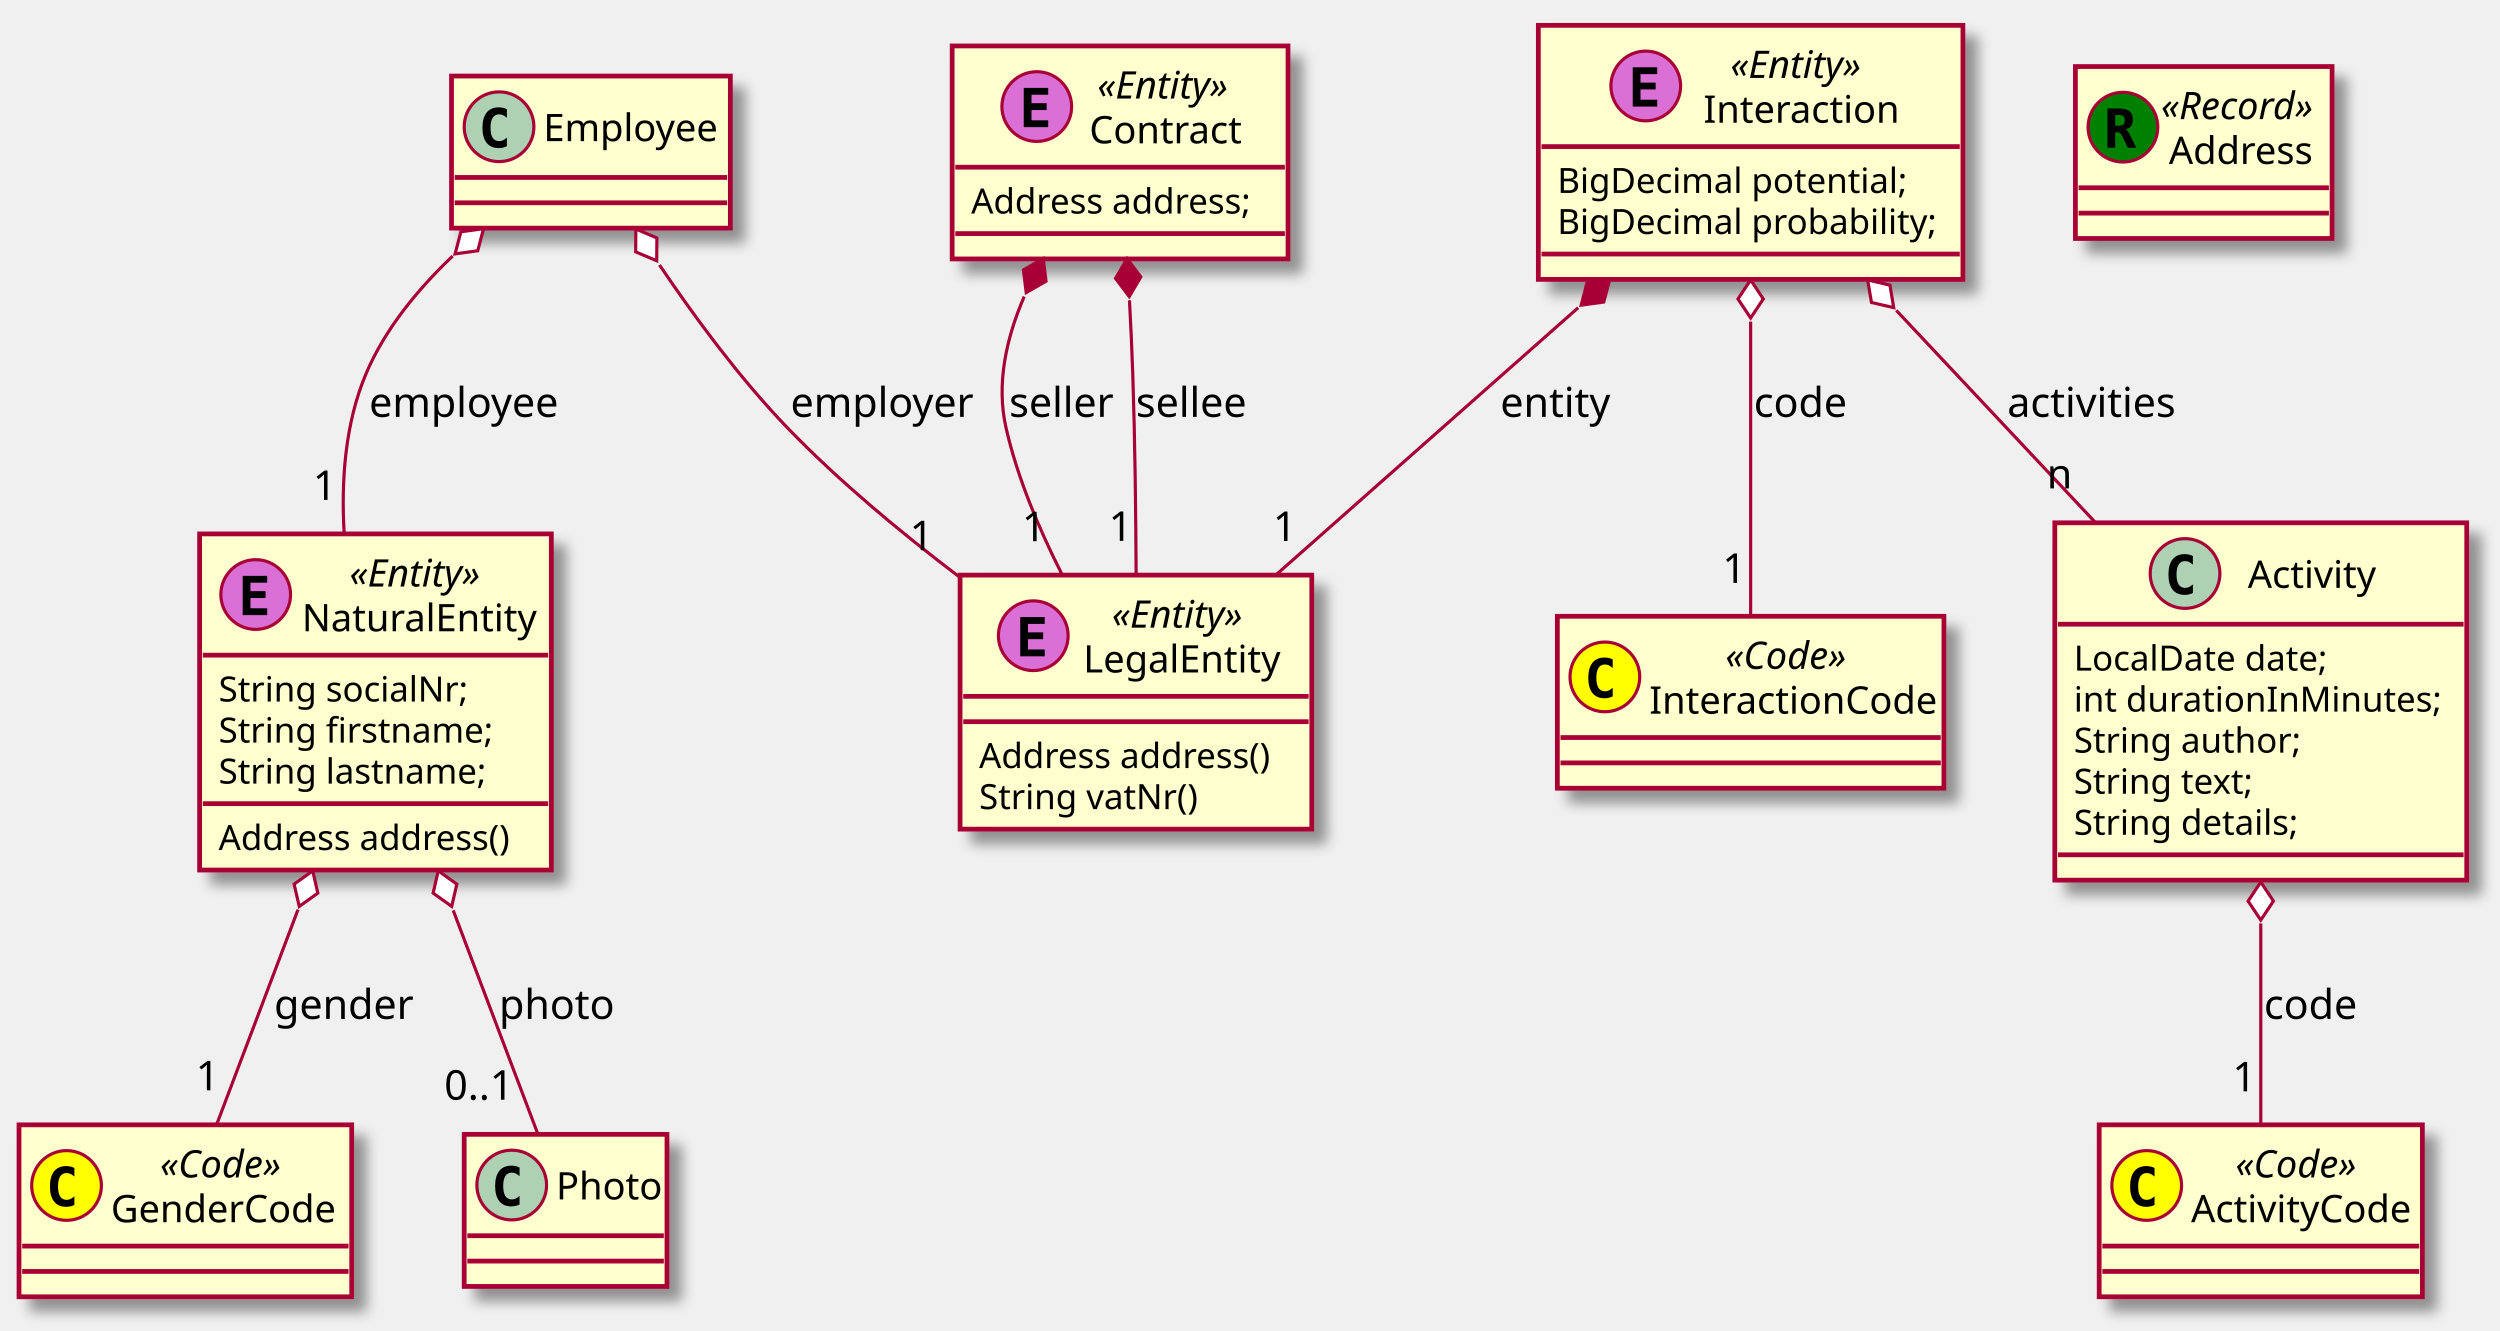
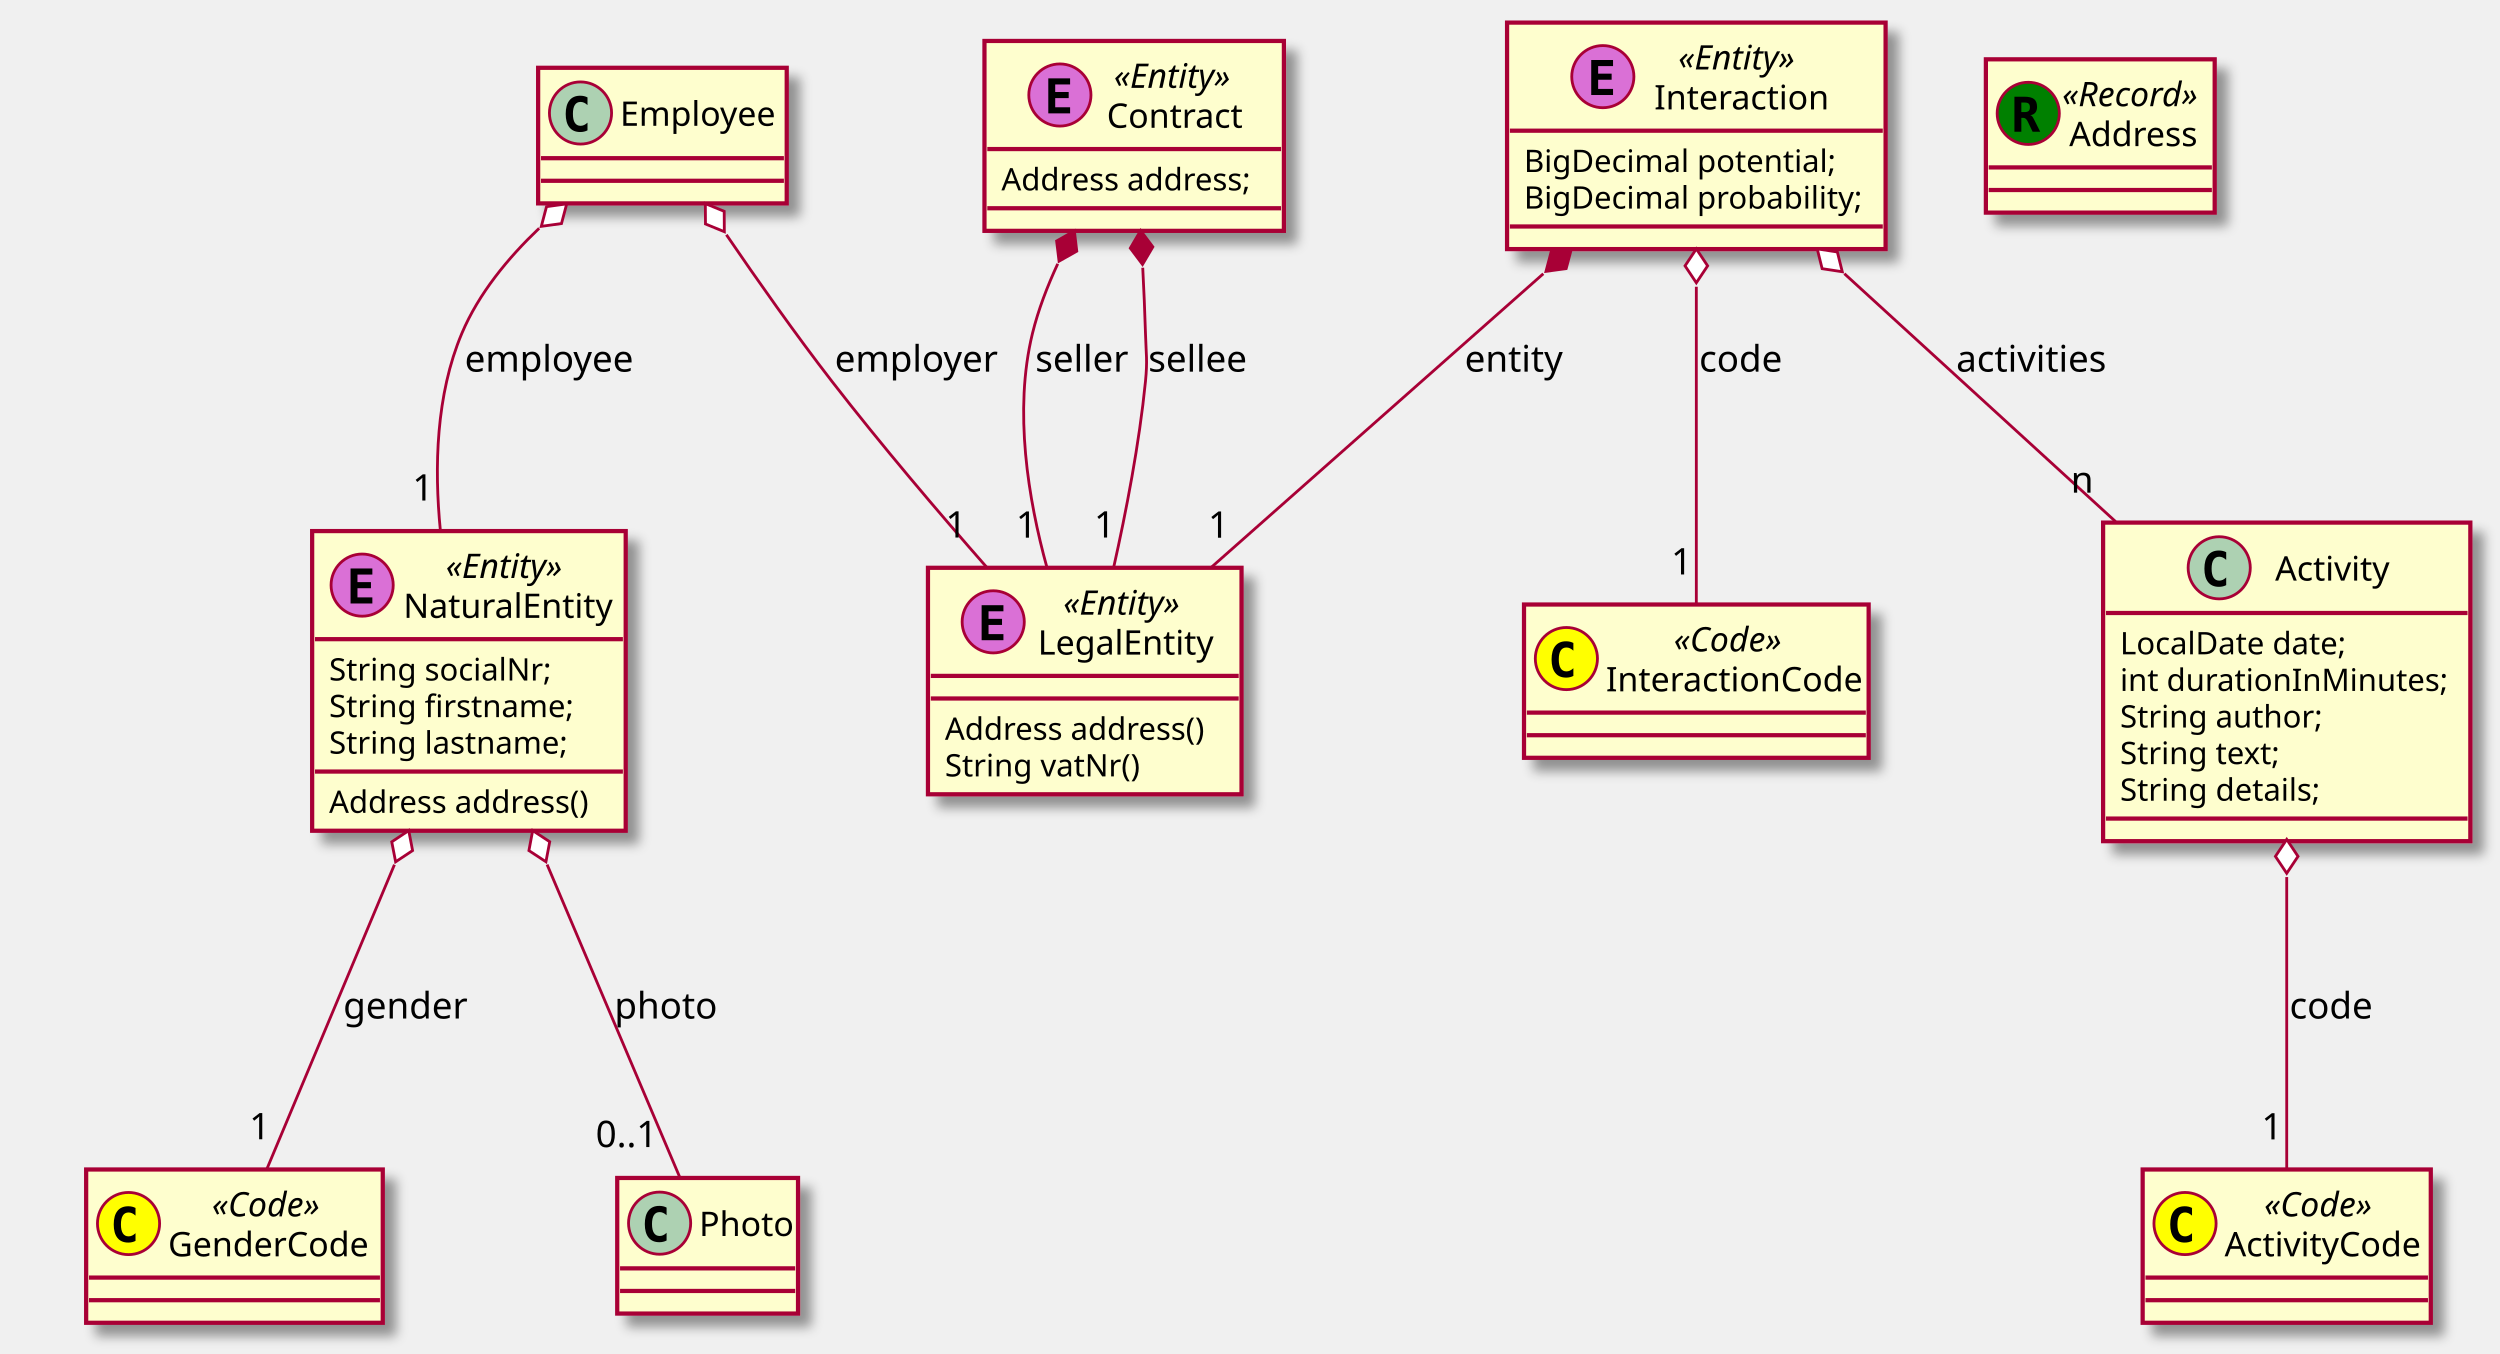
- <svg xmlns="http://www.w3.org/2000/svg" contentScriptType="application/ecmascript" contentStyleType="text/css" height="420px" preserveAspectRatio="none" style="width:789px;height:420px;" version="1.1" viewBox="0 0 789 420" width="789px" zoomAndPan="magnify">
+ <svg xmlns="http://www.w3.org/2000/svg" contentScriptType="application/ecmascript" contentStyleType="text/css" height="479px" preserveAspectRatio="none" style="width:885px;height:479px;" version="1.1" viewBox="0 0 885 479" width="885px" zoomAndPan="magnify">
  <defs>
    <filter height="300%" id="fdpkjuz9oy2vs" width="300%" x="-1" y="-1">
      <feGaussianBlur result="blurOut" stdDeviation="2.0" />
      <feColorMatrix in="blurOut" result="blurOut2" type="matrix" values="0 0 0 0 0 0 0 0 0 0 0 0 0 0 0 0 0 0 .4 0" />
      <feOffset dx="4.0" dy="4.0" in="blurOut2" result="blurOut3" />
      <feBlend in="SourceGraphic" in2="blurOut3" mode="normal" />
    </filter>
  </defs>
  <g>
-     <rect fill="#FEFECE" filter="url(#fdpkjuz9oy2vs)" height="54.266" id="GenderCode" style="stroke: #A80036; stroke-width: 1.5;" width="105" x="6" y="355" />
-     <ellipse cx="21" cy="374.133" fill="#FFFF00" rx="11" ry="11" style="stroke: #A80036; stroke-width: 1.0;" />
-     <path d="M23.473,380.276 Q22.892,380.575 22.253,380.724 Q21.614,380.873 20.908,380.873 Q18.401,380.873 17.081,379.222 Q15.762,377.57 15.762,374.449 Q15.762,371.319 17.081,369.668 Q18.401,368.016 20.908,368.016 Q21.614,368.016 22.261,368.165 Q22.909,368.315 23.473,368.613 L23.473,371.336 Q22.842,370.755 22.249,370.485 Q21.655,370.215 21.024,370.215 Q19.68,370.215 18.995,371.282 Q18.31,372.349 18.31,374.449 Q18.31,376.541 18.995,377.607 Q19.68,378.674 21.024,378.674 Q21.655,378.674 22.249,378.404 Q22.842,378.134 23.473,377.553 Z " />
-     <text fill="#000000" font-family="sans-serif" font-size="12" font-style="italic" lengthAdjust="spacingAndGlyphs" textLength="42" x="50.5" y="371.602">«Code»</text>
-     <text fill="#000000" font-family="sans-serif" font-size="12" lengthAdjust="spacingAndGlyphs" textLength="73" x="35" y="385.734">GenderCode</text>
-     <line style="stroke: #A80036; stroke-width: 1.5;" x1="7" x2="110" y1="393.266" y2="393.266" />
-     <line style="stroke: #A80036; stroke-width: 1.5;" x1="7" x2="110" y1="401.266" y2="401.266" />
-     <rect fill="#FEFECE" filter="url(#fdpkjuz9oy2vs)" height="54.266" id="ActivityCode" style="stroke: #A80036; stroke-width: 1.5;" width="102" x="662.5" y="355" />
-     <ellipse cx="677.5" cy="374.133" fill="#FFFF00" rx="11" ry="11" style="stroke: #A80036; stroke-width: 1.0;" />
-     <path d="M679.973,380.276 Q679.392,380.575 678.753,380.724 Q678.114,380.873 677.408,380.873 Q674.901,380.873 673.582,379.222 Q672.262,377.57 672.262,374.449 Q672.262,371.319 673.582,369.668 Q674.901,368.016 677.408,368.016 Q678.114,368.016 678.761,368.165 Q679.409,368.315 679.973,368.613 L679.973,371.336 Q679.342,370.755 678.749,370.485 Q678.155,370.215 677.524,370.215 Q676.18,370.215 675.495,371.282 Q674.81,372.349 674.81,374.449 Q674.81,376.541 675.495,377.607 Q676.18,378.674 677.524,378.674 Q678.155,378.674 678.749,378.404 Q679.342,378.134 679.973,377.553 Z " />
-     <text fill="#000000" font-family="sans-serif" font-size="12" font-style="italic" lengthAdjust="spacingAndGlyphs" textLength="42" x="705.5" y="371.602">«Code»</text>
-     <text fill="#000000" font-family="sans-serif" font-size="12" lengthAdjust="spacingAndGlyphs" textLength="70" x="691.5" y="385.734">ActivityCode</text>
-     <line style="stroke: #A80036; stroke-width: 1.5;" x1="663.5" x2="763.5" y1="393.266" y2="393.266" />
-     <line style="stroke: #A80036; stroke-width: 1.5;" x1="663.5" x2="763.5" y1="401.266" y2="401.266" />
-     <rect fill="#FEFECE" filter="url(#fdpkjuz9oy2vs)" height="54.266" id="InteractionCode" style="stroke: #A80036; stroke-width: 1.5;" width="122" x="491.5" y="194.5" />
-     <ellipse cx="506.5" cy="213.633" fill="#FFFF00" rx="11" ry="11" style="stroke: #A80036; stroke-width: 1.0;" />
-     <path d="M508.973,219.776 Q508.392,220.075 507.753,220.224 Q507.114,220.374 506.408,220.374 Q503.901,220.374 502.582,218.722 Q501.262,217.07 501.262,213.949 Q501.262,210.819 502.582,209.167 Q503.901,207.516 506.408,207.516 Q507.114,207.516 507.761,207.665 Q508.409,207.815 508.973,208.113 L508.973,210.836 Q508.342,210.255 507.749,209.985 Q507.155,209.715 506.524,209.715 Q505.18,209.715 504.495,210.782 Q503.81,211.849 503.81,213.949 Q503.81,216.041 504.495,217.107 Q505.18,218.174 506.524,218.174 Q507.155,218.174 507.749,217.904 Q508.342,217.634 508.973,217.053 Z " />
-     <text fill="#000000" font-family="sans-serif" font-size="12" font-style="italic" lengthAdjust="spacingAndGlyphs" textLength="42" x="544.5" y="211.102">«Code»</text>
-     <text fill="#000000" font-family="sans-serif" font-size="12" lengthAdjust="spacingAndGlyphs" textLength="90" x="520.5" y="225.234">InteractionCode</text>
-     <line style="stroke: #A80036; stroke-width: 1.5;" x1="492.5" x2="612.5" y1="232.766" y2="232.766" />
-     <line style="stroke: #A80036; stroke-width: 1.5;" x1="492.5" x2="612.5" y1="240.766" y2="240.766" />
-     <rect fill="#FEFECE" filter="url(#fdpkjuz9oy2vs)" height="54.266" id="Address" style="stroke: #A80036; stroke-width: 1.5;" width="81" x="655" y="21" />
-     <ellipse cx="670" cy="40.133" fill="#008000" rx="11" ry="11" style="stroke: #A80036; stroke-width: 1.0;" />
-     <path d="M670.699,40.781 Q671.064,40.855 671.334,41.125 Q671.604,41.395 671.994,42.175 L674.235,46.633 L671.545,46.633 L670.051,43.503 Q669.985,43.371 669.877,43.138 Q669.221,41.735 668.333,41.735 L667.553,41.735 L667.553,46.633 L665.104,46.633 L665.104,34.24 L668.64,34.24 Q671.031,34.24 672.072,35.086 Q673.114,35.933 673.114,37.842 Q673.114,39.121 672.492,39.876 Q671.869,40.631 670.699,40.781 Z M667.553,36.298 L667.553,39.677 L668.707,39.677 Q669.711,39.677 670.147,39.282 Q670.582,38.888 670.582,37.983 Q670.582,37.079 670.151,36.688 Q669.719,36.298 668.707,36.298 Z " />
-     <text fill="#000000" font-family="sans-serif" font-size="12" font-style="italic" lengthAdjust="spacingAndGlyphs" textLength="53" x="682" y="37.602">«Record»</text>
-     <text fill="#000000" font-family="sans-serif" font-size="12" lengthAdjust="spacingAndGlyphs" textLength="48" x="684.5" y="51.734">Address</text>
-     <line style="stroke: #A80036; stroke-width: 1.5;" x1="656" x2="735" y1="59.266" y2="59.266" />
-     <line style="stroke: #A80036; stroke-width: 1.5;" x1="656" x2="735" y1="67.266" y2="67.266" />
-     <rect fill="#FEFECE" filter="url(#fdpkjuz9oy2vs)" height="80.176" id="LegalEntity" style="stroke: #A80036; stroke-width: 1.5;" width="111" x="303" y="181.5" />
-     <ellipse cx="326.1" cy="200.633" fill="#DA70D6" rx="11" ry="11" style="stroke: #A80036; stroke-width: 1.0;" />
-     <path d="M329.714,207.133 L321.995,207.133 L321.995,194.74 L329.714,194.74 L329.714,196.898 L324.443,196.898 L324.443,199.571 L329.216,199.571 L329.216,201.729 L324.443,201.729 L324.443,204.975 L329.714,204.975 Z " />
-     <text fill="#000000" font-family="sans-serif" font-size="12" font-style="italic" lengthAdjust="spacingAndGlyphs" textLength="43" x="350.9" y="198.102">«Entity»</text>
-     <text fill="#000000" font-family="sans-serif" font-size="12" lengthAdjust="spacingAndGlyphs" textLength="61" x="341.9" y="212.234">LegalEntity</text>
-     <line style="stroke: #A80036; stroke-width: 1.5;" x1="304" x2="413" y1="219.766" y2="219.766" />
-     <line style="stroke: #A80036; stroke-width: 1.5;" x1="304" x2="413" y1="227.766" y2="227.766" />
-     <text fill="#000000" font-family="sans-serif" font-size="11" lengthAdjust="spacingAndGlyphs" textLength="99" x="309" y="242.4">Address address()</text>
-     <text fill="#000000" font-family="sans-serif" font-size="11" lengthAdjust="spacingAndGlyphs" textLength="72" x="309" y="255.356">String vatNr()</text>
-     <rect fill="#FEFECE" filter="url(#fdpkjuz9oy2vs)" height="106.086" id="NaturalEntity" style="stroke: #A80036; stroke-width: 1.5;" width="111" x="63" y="168.5" />
-     <ellipse cx="80.7" cy="187.633" fill="#DA70D6" rx="11" ry="11" style="stroke: #A80036; stroke-width: 1.0;" />
-     <path d="M84.314,194.133 L76.594,194.133 L76.594,181.74 L84.314,181.74 L84.314,183.898 L79.043,183.898 L79.043,186.571 L83.816,186.571 L83.816,188.729 L79.043,188.729 L79.043,191.975 L84.314,191.975 Z " />
-     <text fill="#000000" font-family="sans-serif" font-size="12" font-style="italic" lengthAdjust="spacingAndGlyphs" textLength="43" x="110.3" y="185.102">«Entity»</text>
-     <text fill="#000000" font-family="sans-serif" font-size="12" lengthAdjust="spacingAndGlyphs" textLength="73" x="95.3" y="199.234">NaturalEntity</text>
-     <line style="stroke: #A80036; stroke-width: 1.5;" x1="64" x2="173" y1="206.766" y2="206.766" />
-     <text fill="#000000" font-family="sans-serif" font-size="11" lengthAdjust="spacingAndGlyphs" textLength="82" x="69" y="221.4">String socialNr;</text>
-     <text fill="#000000" font-family="sans-serif" font-size="11" lengthAdjust="spacingAndGlyphs" textLength="89" x="69" y="234.356">String firstname;</text>
-     <text fill="#000000" font-family="sans-serif" font-size="11" lengthAdjust="spacingAndGlyphs" textLength="86" x="69" y="247.31">String lastname;</text>
-     <line style="stroke: #A80036; stroke-width: 1.5;" x1="64" x2="173" y1="253.631" y2="253.631" />
-     <text fill="#000000" font-family="sans-serif" font-size="11" lengthAdjust="spacingAndGlyphs" textLength="99" x="69" y="268.266">Address address()</text>
-     <rect fill="#FEFECE" filter="url(#fdpkjuz9oy2vs)" height="48" id="Photo" style="stroke: #A80036; stroke-width: 1.5;" width="64" x="146.5" y="358" />
-     <ellipse cx="161.5" cy="374" fill="#ADD1B2" rx="11" ry="11" style="stroke: #A80036; stroke-width: 1.0;" />
-     <path d="M163.973,380.143 Q163.392,380.442 162.753,380.591 Q162.114,380.741 161.408,380.741 Q158.901,380.741 157.582,379.089 Q156.262,377.437 156.262,374.316 Q156.262,371.187 157.582,369.535 Q158.901,367.883 161.408,367.883 Q162.114,367.883 162.761,368.032 Q163.409,368.182 163.973,368.481 L163.973,371.203 Q163.342,370.622 162.749,370.352 Q162.155,370.082 161.524,370.082 Q160.18,370.082 159.495,371.149 Q158.81,372.216 158.81,374.316 Q158.81,376.408 159.495,377.474 Q160.18,378.541 161.524,378.541 Q162.155,378.541 162.749,378.271 Q163.342,378.002 163.973,377.42 Z " />
-     <text fill="#000000" font-family="sans-serif" font-size="12" lengthAdjust="spacingAndGlyphs" textLength="32" x="175.5" y="378.535">Photo</text>
-     <line style="stroke: #A80036; stroke-width: 1.5;" x1="147.5" x2="209.5" y1="390" y2="390" />
-     <line style="stroke: #A80036; stroke-width: 1.5;" x1="147.5" x2="209.5" y1="398" y2="398" />
-     <rect fill="#FEFECE" filter="url(#fdpkjuz9oy2vs)" height="48" id="Employee" style="stroke: #A80036; stroke-width: 1.5;" width="88" x="142.5" y="24" />
-     <ellipse cx="157.5" cy="40" fill="#ADD1B2" rx="11" ry="11" style="stroke: #A80036; stroke-width: 1.0;" />
-     <path d="M159.973,46.143 Q159.392,46.442 158.753,46.591 Q158.114,46.741 157.408,46.741 Q154.901,46.741 153.582,45.089 Q152.262,43.437 152.262,40.316 Q152.262,37.187 153.582,35.535 Q154.901,33.883 157.408,33.883 Q158.114,33.883 158.761,34.032 Q159.409,34.182 159.973,34.48 L159.973,37.203 Q159.342,36.622 158.749,36.352 Q158.155,36.083 157.524,36.083 Q156.18,36.083 155.495,37.149 Q154.81,38.216 154.81,40.316 Q154.81,42.408 155.495,43.474 Q156.18,44.541 157.524,44.541 Q158.155,44.541 158.749,44.271 Q159.342,44.002 159.973,43.42 Z " />
-     <text fill="#000000" font-family="sans-serif" font-size="12" lengthAdjust="spacingAndGlyphs" textLength="56" x="171.5" y="44.535">Employee</text>
-     <line style="stroke: #A80036; stroke-width: 1.5;" x1="143.5" x2="229.5" y1="56" y2="56" />
-     <line style="stroke: #A80036; stroke-width: 1.5;" x1="143.5" x2="229.5" y1="64" y2="64" />
-     <rect fill="#FEFECE" filter="url(#fdpkjuz9oy2vs)" height="112.775" id="Activity" style="stroke: #A80036; stroke-width: 1.5;" width="130" x="648.5" y="165" />
-     <ellipse cx="689.6" cy="181" fill="#ADD1B2" rx="11" ry="11" style="stroke: #A80036; stroke-width: 1.0;" />
-     <path d="M692.073,187.143 Q691.492,187.442 690.853,187.591 Q690.214,187.741 689.508,187.741 Q687.001,187.741 685.682,186.089 Q684.362,184.437 684.362,181.316 Q684.362,178.186 685.682,176.535 Q687.001,174.883 689.508,174.883 Q690.214,174.883 690.861,175.032 Q691.509,175.182 692.073,175.481 L692.073,178.203 Q691.442,177.622 690.849,177.352 Q690.255,177.083 689.624,177.083 Q688.28,177.083 687.595,178.149 Q686.91,179.216 686.91,181.316 Q686.91,183.408 687.595,184.474 Q688.28,185.541 689.624,185.541 Q690.255,185.541 690.849,185.271 Q691.442,185.001 692.073,184.42 Z " />
-     <text fill="#000000" font-family="sans-serif" font-size="12" lengthAdjust="spacingAndGlyphs" textLength="40" x="709.4" y="185.535">Activity</text>
-     <line style="stroke: #A80036; stroke-width: 1.5;" x1="649.5" x2="777.5" y1="197" y2="197" />
-     <text fill="#000000" font-family="sans-serif" font-size="11" lengthAdjust="spacingAndGlyphs" textLength="81" x="654.5" y="211.635">LocalDate date;</text>
-     <text fill="#000000" font-family="sans-serif" font-size="11" lengthAdjust="spacingAndGlyphs" textLength="118" x="654.5" y="224.59">int durationInMinutes;</text>
-     <text fill="#000000" font-family="sans-serif" font-size="11" lengthAdjust="spacingAndGlyphs" textLength="74" x="654.5" y="237.545">String author;</text>
-     <text fill="#000000" font-family="sans-serif" font-size="11" lengthAdjust="spacingAndGlyphs" textLength="59" x="654.5" y="250.5">String text;</text>
-     <text fill="#000000" font-family="sans-serif" font-size="11" lengthAdjust="spacingAndGlyphs" textLength="73" x="654.5" y="263.455">String details;</text>
-     <line style="stroke: #A80036; stroke-width: 1.5;" x1="649.5" x2="777.5" y1="269.775" y2="269.775" />
-     <rect fill="#FEFECE" filter="url(#fdpkjuz9oy2vs)" height="80.176" id="Interaction" style="stroke: #A80036; stroke-width: 1.5;" width="134" x="485.5" y="8" />
-     <ellipse cx="519.4" cy="27.133" fill="#DA70D6" rx="11" ry="11" style="stroke: #A80036; stroke-width: 1.0;" />
-     <path d="M523.014,33.633 L515.294,33.633 L515.294,21.24 L523.014,21.24 L523.014,23.398 L517.743,23.398 L517.743,26.071 L522.516,26.071 L522.516,28.229 L517.743,28.229 L517.743,31.475 L523.014,31.475 Z " />
-     <text fill="#000000" font-family="sans-serif" font-size="12" font-style="italic" lengthAdjust="spacingAndGlyphs" textLength="43" x="546.1" y="24.602">«Entity»</text>
-     <text fill="#000000" font-family="sans-serif" font-size="12" lengthAdjust="spacingAndGlyphs" textLength="60" x="537.6" y="38.734">Interaction</text>
-     <line style="stroke: #A80036; stroke-width: 1.5;" x1="486.5" x2="618.5" y1="46.266" y2="46.266" />
-     <text fill="#000000" font-family="sans-serif" font-size="11" lengthAdjust="spacingAndGlyphs" textLength="111" x="491.5" y="60.9">BigDecimal potential;</text>
-     <text fill="#000000" font-family="sans-serif" font-size="11" lengthAdjust="spacingAndGlyphs" textLength="122" x="491.5" y="73.856">BigDecimal probability;</text>
-     <line style="stroke: #A80036; stroke-width: 1.5;" x1="486.5" x2="618.5" y1="80.176" y2="80.176" />
-     <rect fill="#FEFECE" filter="url(#fdpkjuz9oy2vs)" height="67.221" id="Contract" style="stroke: #A80036; stroke-width: 1.5;" width="106" x="300.5" y="14.5" />
-     <ellipse cx="327.2" cy="33.633" fill="#DA70D6" rx="11" ry="11" style="stroke: #A80036; stroke-width: 1.0;" />
-     <path d="M330.814,40.133 L323.094,40.133 L323.094,27.74 L330.814,27.74 L330.814,29.898 L325.543,29.898 L325.543,32.571 L330.316,32.571 L330.316,34.729 L325.543,34.729 L325.543,37.975 L330.814,37.975 Z " />
-     <text fill="#000000" font-family="sans-serif" font-size="12" font-style="italic" lengthAdjust="spacingAndGlyphs" textLength="43" x="346.3" y="31.102">«Entity»</text>
-     <text fill="#000000" font-family="sans-serif" font-size="12" lengthAdjust="spacingAndGlyphs" textLength="48" x="343.8" y="45.234">Contract</text>
-     <line style="stroke: #A80036; stroke-width: 1.5;" x1="301.5" x2="405.5" y1="52.766" y2="52.766" />
-     <text fill="#000000" font-family="sans-serif" font-size="11" lengthAdjust="spacingAndGlyphs" textLength="94" x="306.5" y="67.4">Address address;</text>
-     <line style="stroke: #A80036; stroke-width: 1.5;" x1="301.5" x2="405.5" y1="73.721" y2="73.721" />
-     <path d="M143.03,287.31 C152.51,312.35 162.74,339.38 169.77,357.94 " fill="none" id="NaturalEntity&lt;-Photo" style="stroke: #A80036; stroke-width: 1.0;" />
-     <polygon fill="#FFFFFF" points="138.31,274.84,136.692,281.867,142.557,286.063,144.174,279.036,138.31,274.84" style="stroke: #A80036; stroke-width: 1.0;" />
-     <text fill="#000000" font-family="sans-serif" font-size="13" lengthAdjust="spacingAndGlyphs" textLength="37" x="157.5" y="321.568">photo</text>
-     <text fill="#000000" font-family="sans-serif" font-size="13" lengthAdjust="spacingAndGlyphs" textLength="24" x="140.199" y="347.068">0..1</text>
-     <path d="M94.06,287.07 C85.05,310.86 75.35,336.48 68.36,354.95 " fill="none" id="NaturalEntity&lt;-GenderCode" style="stroke: #A80036; stroke-width: 1.0;" />
-     <polygon fill="#FFFFFF" points="98.69,274.84,92.826,279.036,94.443,286.063,100.308,281.867,98.69,274.84" style="stroke: #A80036; stroke-width: 1.0;" />
-     <text fill="#000000" font-family="sans-serif" font-size="13" lengthAdjust="spacingAndGlyphs" textLength="43" x="86.5" y="321.568">gender</text>
-     <text fill="#000000" font-family="sans-serif" font-size="13" lengthAdjust="spacingAndGlyphs" textLength="8" x="61.788" y="344.102">1</text>
-     <path d="M142.86,80.81 C131.84,91.29 121.45,103.92 115.5,118 C108.92,133.58 107.63,151.71 108.62,168.35 " fill="none" id="Employee&lt;-NaturalEntity" style="stroke: #A80036; stroke-width: 1.0;" />
-     <polygon fill="#FFFFFF" points="152.61,72.17,145.466,73.153,143.626,80.125,150.77,79.142,152.61,72.17" style="stroke: #A80036; stroke-width: 1.0;" />
-     <text fill="#000000" font-family="sans-serif" font-size="13" lengthAdjust="spacingAndGlyphs" textLength="60" x="116.5" y="131.568">employee</text>
-     <text fill="#000000" font-family="sans-serif" font-size="13" lengthAdjust="spacingAndGlyphs" textLength="8" x="98.755" y="157.784">1</text>
-     <path d="M208.13,83.62 C219.2,100.04 233.49,119.44 248.5,135 C264.79,151.89 284.53,168.25 302.76,182.07 " fill="none" id="Employee&lt;-LegalEntity" style="stroke: #A80036; stroke-width: 1.0;" />
-     <polygon fill="#FFFFFF" points="200.67,72.28,200.626,79.491,207.265,82.305,207.309,75.094,200.67,72.28" style="stroke: #A80036; stroke-width: 1.0;" />
-     <text fill="#000000" font-family="sans-serif" font-size="13" lengthAdjust="spacingAndGlyphs" textLength="58" x="249.5" y="131.568">employer</text>
-     <text fill="#000000" font-family="sans-serif" font-size="13" lengthAdjust="spacingAndGlyphs" textLength="8" x="287.106" y="173.634">1</text>
-     <path d="M713.5,291.43 C713.5,313.92 713.5,337.53 713.5,354.86 " fill="none" id="Activity&lt;-ActivityCode" style="stroke: #A80036; stroke-width: 1.0;" />
-     <polygon fill="#FFFFFF" points="713.5,278.38,709.5,284.38,713.5,290.38,717.5,284.38,713.5,278.38" style="stroke: #A80036; stroke-width: 1.0;" />
-     <text fill="#000000" font-family="sans-serif" font-size="13" lengthAdjust="spacingAndGlyphs" textLength="30" x="714.5" y="321.568">code</text>
-     <text fill="#000000" font-family="sans-serif" font-size="13" lengthAdjust="spacingAndGlyphs" textLength="8" x="704.575" y="344.423">1</text>
-     <path d="M498.07,97.11 C468,123.7 431.1,156.32 402.8,181.34 " fill="none" id="Interaction&lt;-LegalEntity" style="stroke: #A80036; stroke-width: 1.0;" />
-     <polygon fill="#A80036" points="507.99,88.35,500.846,89.333,499.006,96.305,506.15,95.322,507.99,88.35" style="stroke: #A80036; stroke-width: 1.0;" />
-     <text fill="#000000" font-family="sans-serif" font-size="13" lengthAdjust="spacingAndGlyphs" textLength="36" x="473.5" y="131.568">entity</text>
-     <text fill="#000000" font-family="sans-serif" font-size="13" lengthAdjust="spacingAndGlyphs" textLength="8" x="401.727" y="170.728">1</text>
-     <path d="M598.46,97.95 C618.03,118.8 640.96,143.23 661.18,164.76 " fill="none" id="Interaction&lt;-Activity" style="stroke: #A80036; stroke-width: 1.0;" />
-     <polygon fill="#FFFFFF" points="589.44,88.35,590.634,95.462,597.657,97.095,596.464,89.983,589.44,88.35" style="stroke: #A80036; stroke-width: 1.0;" />
-     <text fill="#000000" font-family="sans-serif" font-size="13" lengthAdjust="spacingAndGlyphs" textLength="57" x="633.5" y="131.568">activities</text>
-     <text fill="#000000" font-family="sans-serif" font-size="13" lengthAdjust="spacingAndGlyphs" textLength="8" x="645.964" y="154.132">n</text>
-     <path d="M552.5,101.5 C552.5,132.27 552.5,169.81 552.5,194.39 " fill="none" id="Interaction&lt;-InteractionCode" style="stroke: #A80036; stroke-width: 1.0;" />
-     <polygon fill="#FFFFFF" points="552.5,88.35,548.5,94.35,552.5,100.35,556.5,94.35,552.5,88.35" style="stroke: #A80036; stroke-width: 1.0;" />
-     <text fill="#000000" font-family="sans-serif" font-size="13" lengthAdjust="spacingAndGlyphs" textLength="30" x="553.5" y="131.568">code</text>
-     <text fill="#000000" font-family="sans-serif" font-size="13" lengthAdjust="spacingAndGlyphs" textLength="8" x="543.575" y="183.96">1</text>
-     <path d="M323.24,93.6 C317.6,106.64 314.35,121.13 317.5,135 C321.11,150.89 328.06,167.28 335.23,181.4 " fill="none" id="Contract&lt;-LegalEntity" style="stroke: #A80036; stroke-width: 1.0;" />
-     <polygon fill="#A80036" points="329.24,81.6,322.979,85.178,323.873,92.333,330.134,88.755,329.24,81.6" style="stroke: #A80036; stroke-width: 1.0;" />
-     <text fill="#000000" font-family="sans-serif" font-size="13" lengthAdjust="spacingAndGlyphs" textLength="34" x="318.5" y="131.568">seller</text>
-     <text fill="#000000" font-family="sans-serif" font-size="13" lengthAdjust="spacingAndGlyphs" textLength="8" x="322.543" y="170.799">1</text>
-     <path d="M356.46,94.77 C356.88,102.52 357.25,110.49 357.5,118 C358.2,138.81 358.47,162.01 358.56,181.06 " fill="none" id="Contract&lt;-LegalEntity-1" style="stroke: #A80036; stroke-width: 1.0;" />
-     <polygon fill="#A80036" points="355.71,81.63,352.059,87.849,356.395,93.61,360.046,87.392,355.71,81.63" style="stroke: #A80036; stroke-width: 1.0;" />
-     <text fill="#000000" font-family="sans-serif" font-size="13" lengthAdjust="spacingAndGlyphs" textLength="36" x="358.5" y="131.568">sellee</text>
-     <text fill="#000000" font-family="sans-serif" font-size="13" lengthAdjust="spacingAndGlyphs" textLength="8" x="349.907" y="170.7">1</text>
+     <rect fill="#FEFECE" filter="url(#fdpkjuz9oy2vs)" height="54.266" id="GenderCode" style="stroke: #A80036; stroke-width: 1.5;" width="105" x="30.5" y="414" />
+     <ellipse cx="45.5" cy="433.133" fill="#FFFF00" rx="11" ry="11" style="stroke: #A80036; stroke-width: 1.0;" />
+     <path d="M47.973,439.276 Q47.392,439.575 46.753,439.724 Q46.114,439.873 45.408,439.873 Q42.901,439.873 41.581,438.222 Q40.262,436.57 40.262,433.449 Q40.262,430.319 41.581,428.668 Q42.901,427.016 45.408,427.016 Q46.114,427.016 46.761,427.165 Q47.409,427.315 47.973,427.613 L47.973,430.336 Q47.342,429.755 46.749,429.485 Q46.155,429.215 45.524,429.215 Q44.18,429.215 43.495,430.282 Q42.81,431.349 42.81,433.449 Q42.81,435.541 43.495,436.607 Q44.18,437.674 45.524,437.674 Q46.155,437.674 46.749,437.404 Q47.342,437.134 47.973,436.553 Z " />
+     <text fill="#000000" font-family="sans-serif" font-size="12" font-style="italic" lengthAdjust="spacingAndGlyphs" textLength="42" x="75" y="430.602">«Code»</text>
+     <text fill="#000000" font-family="sans-serif" font-size="12" lengthAdjust="spacingAndGlyphs" textLength="73" x="59.5" y="444.734">GenderCode</text>
+     <line style="stroke: #A80036; stroke-width: 1.5;" x1="31.5" x2="134.5" y1="452.266" y2="452.266" />
+     <line style="stroke: #A80036; stroke-width: 1.5;" x1="31.5" x2="134.5" y1="460.266" y2="460.266" />
+     <rect fill="#FEFECE" filter="url(#fdpkjuz9oy2vs)" height="54.266" id="ActivityCode" style="stroke: #A80036; stroke-width: 1.5;" width="102" x="758.5" y="414" />
+     <ellipse cx="773.5" cy="433.133" fill="#FFFF00" rx="11" ry="11" style="stroke: #A80036; stroke-width: 1.0;" />
+     <path d="M775.973,439.276 Q775.392,439.575 774.753,439.724 Q774.114,439.873 773.408,439.873 Q770.901,439.873 769.582,438.222 Q768.262,436.57 768.262,433.449 Q768.262,430.319 769.582,428.668 Q770.901,427.016 773.408,427.016 Q774.114,427.016 774.761,427.165 Q775.409,427.315 775.973,427.613 L775.973,430.336 Q775.342,429.755 774.749,429.485 Q774.155,429.215 773.524,429.215 Q772.18,429.215 771.495,430.282 Q770.81,431.349 770.81,433.449 Q770.81,435.541 771.495,436.607 Q772.18,437.674 773.524,437.674 Q774.155,437.674 774.749,437.404 Q775.342,437.134 775.973,436.553 Z " />
+     <text fill="#000000" font-family="sans-serif" font-size="12" font-style="italic" lengthAdjust="spacingAndGlyphs" textLength="42" x="801.5" y="430.602">«Code»</text>
+     <text fill="#000000" font-family="sans-serif" font-size="12" lengthAdjust="spacingAndGlyphs" textLength="70" x="787.5" y="444.734">ActivityCode</text>
+     <line style="stroke: #A80036; stroke-width: 1.5;" x1="759.5" x2="859.5" y1="452.266" y2="452.266" />
+     <line style="stroke: #A80036; stroke-width: 1.5;" x1="759.5" x2="859.5" y1="460.266" y2="460.266" />
+     <rect fill="#FEFECE" filter="url(#fdpkjuz9oy2vs)" height="54.266" id="InteractionCode" style="stroke: #A80036; stroke-width: 1.5;" width="122" x="539.5" y="214" />
+     <ellipse cx="554.5" cy="233.133" fill="#FFFF00" rx="11" ry="11" style="stroke: #A80036; stroke-width: 1.0;" />
+     <path d="M556.973,239.276 Q556.392,239.575 555.753,239.724 Q555.114,239.874 554.408,239.874 Q551.901,239.874 550.582,238.222 Q549.262,236.57 549.262,233.449 Q549.262,230.319 550.582,228.667 Q551.901,227.016 554.408,227.016 Q555.114,227.016 555.761,227.165 Q556.409,227.315 556.973,227.613 L556.973,230.336 Q556.342,229.755 555.749,229.485 Q555.155,229.215 554.524,229.215 Q553.18,229.215 552.495,230.282 Q551.81,231.349 551.81,233.449 Q551.81,235.541 552.495,236.607 Q553.18,237.674 554.524,237.674 Q555.155,237.674 555.749,237.404 Q556.342,237.134 556.973,236.553 Z " />
+     <text fill="#000000" font-family="sans-serif" font-size="12" font-style="italic" lengthAdjust="spacingAndGlyphs" textLength="42" x="592.5" y="230.602">«Code»</text>
+     <text fill="#000000" font-family="sans-serif" font-size="12" lengthAdjust="spacingAndGlyphs" textLength="90" x="568.5" y="244.734">InteractionCode</text>
+     <line style="stroke: #A80036; stroke-width: 1.5;" x1="540.5" x2="660.5" y1="252.266" y2="252.266" />
+     <line style="stroke: #A80036; stroke-width: 1.5;" x1="540.5" x2="660.5" y1="260.266" y2="260.266" />
+     <rect fill="#FEFECE" filter="url(#fdpkjuz9oy2vs)" height="54.266" id="Address" style="stroke: #A80036; stroke-width: 1.5;" width="81" x="703" y="21" />
+     <ellipse cx="718" cy="40.133" fill="#008000" rx="11" ry="11" style="stroke: #A80036; stroke-width: 1.0;" />
+     <path d="M718.699,40.781 Q719.064,40.855 719.334,41.125 Q719.604,41.395 719.994,42.175 L722.235,46.633 L719.545,46.633 L718.051,43.503 Q717.985,43.371 717.877,43.138 Q717.221,41.735 716.333,41.735 L715.553,41.735 L715.553,46.633 L713.104,46.633 L713.104,34.24 L716.64,34.24 Q719.031,34.24 720.072,35.086 Q721.114,35.933 721.114,37.842 Q721.114,39.121 720.492,39.876 Q719.869,40.631 718.699,40.781 Z M715.553,36.298 L715.553,39.677 L716.707,39.677 Q717.711,39.677 718.147,39.282 Q718.582,38.888 718.582,37.983 Q718.582,37.079 718.151,36.688 Q717.719,36.298 716.707,36.298 Z " />
+     <text fill="#000000" font-family="sans-serif" font-size="12" font-style="italic" lengthAdjust="spacingAndGlyphs" textLength="53" x="730" y="37.602">«Record»</text>
+     <text fill="#000000" font-family="sans-serif" font-size="12" lengthAdjust="spacingAndGlyphs" textLength="48" x="732.5" y="51.734">Address</text>
+     <line style="stroke: #A80036; stroke-width: 1.5;" x1="704" x2="783" y1="59.266" y2="59.266" />
+     <line style="stroke: #A80036; stroke-width: 1.5;" x1="704" x2="783" y1="67.266" y2="67.266" />
+     <rect fill="#FEFECE" filter="url(#fdpkjuz9oy2vs)" height="80.176" id="LegalEntity" style="stroke: #A80036; stroke-width: 1.5;" width="111" x="328.5" y="201" />
+     <ellipse cx="351.6" cy="220.133" fill="#DA70D6" rx="11" ry="11" style="stroke: #A80036; stroke-width: 1.0;" />
+     <path d="M355.214,226.633 L347.495,226.633 L347.495,214.24 L355.214,214.24 L355.214,216.398 L349.943,216.398 L349.943,219.071 L354.716,219.071 L354.716,221.229 L349.943,221.229 L349.943,224.475 L355.214,224.475 Z " />
+     <text fill="#000000" font-family="sans-serif" font-size="12" font-style="italic" lengthAdjust="spacingAndGlyphs" textLength="43" x="376.4" y="217.602">«Entity»</text>
+     <text fill="#000000" font-family="sans-serif" font-size="12" lengthAdjust="spacingAndGlyphs" textLength="61" x="367.4" y="231.734">LegalEntity</text>
+     <line style="stroke: #A80036; stroke-width: 1.5;" x1="329.5" x2="438.5" y1="239.266" y2="239.266" />
+     <line style="stroke: #A80036; stroke-width: 1.5;" x1="329.5" x2="438.5" y1="247.266" y2="247.266" />
+     <text fill="#000000" font-family="sans-serif" font-size="11" lengthAdjust="spacingAndGlyphs" textLength="99" x="334.5" y="261.9">Address address()</text>
+     <text fill="#000000" font-family="sans-serif" font-size="11" lengthAdjust="spacingAndGlyphs" textLength="72" x="334.5" y="274.856">String vatNr()</text>
+     <rect fill="#FEFECE" filter="url(#fdpkjuz9oy2vs)" height="106.086" id="NaturalEntity" style="stroke: #A80036; stroke-width: 1.5;" width="111" x="110.5" y="188" />
+     <ellipse cx="128.2" cy="207.133" fill="#DA70D6" rx="11" ry="11" style="stroke: #A80036; stroke-width: 1.0;" />
+     <path d="M131.814,213.633 L124.094,213.633 L124.094,201.24 L131.814,201.24 L131.814,203.398 L126.543,203.398 L126.543,206.071 L131.316,206.071 L131.316,208.229 L126.543,208.229 L126.543,211.475 L131.814,211.475 Z " />
+     <text fill="#000000" font-family="sans-serif" font-size="12" font-style="italic" lengthAdjust="spacingAndGlyphs" textLength="43" x="157.8" y="204.602">«Entity»</text>
+     <text fill="#000000" font-family="sans-serif" font-size="12" lengthAdjust="spacingAndGlyphs" textLength="73" x="142.8" y="218.734">NaturalEntity</text>
+     <line style="stroke: #A80036; stroke-width: 1.5;" x1="111.5" x2="220.5" y1="226.266" y2="226.266" />
+     <text fill="#000000" font-family="sans-serif" font-size="11" lengthAdjust="spacingAndGlyphs" textLength="82" x="116.5" y="240.9">String socialNr;</text>
+     <text fill="#000000" font-family="sans-serif" font-size="11" lengthAdjust="spacingAndGlyphs" textLength="89" x="116.5" y="253.856">String firstname;</text>
+     <text fill="#000000" font-family="sans-serif" font-size="11" lengthAdjust="spacingAndGlyphs" textLength="86" x="116.5" y="266.81">String lastname;</text>
+     <line style="stroke: #A80036; stroke-width: 1.5;" x1="111.5" x2="220.5" y1="273.131" y2="273.131" />
+     <text fill="#000000" font-family="sans-serif" font-size="11" lengthAdjust="spacingAndGlyphs" textLength="99" x="116.5" y="287.766">Address address()</text>
+     <rect fill="#FEFECE" filter="url(#fdpkjuz9oy2vs)" height="48" id="Photo" style="stroke: #A80036; stroke-width: 1.5;" width="64" x="218.5" y="417" />
+     <ellipse cx="233.5" cy="433" fill="#ADD1B2" rx="11" ry="11" style="stroke: #A80036; stroke-width: 1.0;" />
+     <path d="M235.973,439.143 Q235.392,439.442 234.753,439.591 Q234.114,439.741 233.408,439.741 Q230.901,439.741 229.582,438.089 Q228.262,436.437 228.262,433.316 Q228.262,430.187 229.582,428.535 Q230.901,426.883 233.408,426.883 Q234.114,426.883 234.761,427.032 Q235.409,427.182 235.973,427.481 L235.973,430.203 Q235.342,429.622 234.749,429.352 Q234.155,429.082 233.524,429.082 Q232.18,429.082 231.495,430.149 Q230.81,431.216 230.81,433.316 Q230.81,435.408 231.495,436.474 Q232.18,437.541 233.524,437.541 Q234.155,437.541 234.749,437.271 Q235.342,437.002 235.973,436.42 Z " />
+     <text fill="#000000" font-family="sans-serif" font-size="12" lengthAdjust="spacingAndGlyphs" textLength="32" x="247.5" y="437.535">Photo</text>
+     <line style="stroke: #A80036; stroke-width: 1.5;" x1="219.5" x2="281.5" y1="449" y2="449" />
+     <line style="stroke: #A80036; stroke-width: 1.5;" x1="219.5" x2="281.5" y1="457" y2="457" />
+     <rect fill="#FEFECE" filter="url(#fdpkjuz9oy2vs)" height="48" id="Employee" style="stroke: #A80036; stroke-width: 1.5;" width="88" x="190.5" y="24" />
+     <ellipse cx="205.5" cy="40" fill="#ADD1B2" rx="11" ry="11" style="stroke: #A80036; stroke-width: 1.0;" />
+     <path d="M207.973,46.143 Q207.392,46.442 206.753,46.591 Q206.114,46.741 205.408,46.741 Q202.901,46.741 201.582,45.089 Q200.262,43.437 200.262,40.316 Q200.262,37.187 201.582,35.535 Q202.901,33.883 205.408,33.883 Q206.114,33.883 206.761,34.032 Q207.409,34.182 207.973,34.48 L207.973,37.203 Q207.342,36.622 206.749,36.352 Q206.155,36.083 205.524,36.083 Q204.18,36.083 203.495,37.149 Q202.81,38.216 202.81,40.316 Q202.81,42.408 203.495,43.474 Q204.18,44.541 205.524,44.541 Q206.155,44.541 206.749,44.271 Q207.342,44.002 207.973,43.42 Z " />
+     <text fill="#000000" font-family="sans-serif" font-size="12" lengthAdjust="spacingAndGlyphs" textLength="56" x="219.5" y="44.535">Employee</text>
+     <line style="stroke: #A80036; stroke-width: 1.5;" x1="191.5" x2="277.5" y1="56" y2="56" />
+     <line style="stroke: #A80036; stroke-width: 1.5;" x1="191.5" x2="277.5" y1="64" y2="64" />
+     <rect fill="#FEFECE" filter="url(#fdpkjuz9oy2vs)" height="112.775" id="Activity" style="stroke: #A80036; stroke-width: 1.5;" width="130" x="744.5" y="185" />
+     <ellipse cx="785.6" cy="201" fill="#ADD1B2" rx="11" ry="11" style="stroke: #A80036; stroke-width: 1.0;" />
+     <path d="M788.073,207.143 Q787.492,207.442 786.853,207.591 Q786.214,207.741 785.508,207.741 Q783.001,207.741 781.682,206.089 Q780.362,204.437 780.362,201.316 Q780.362,198.186 781.682,196.535 Q783.001,194.883 785.508,194.883 Q786.214,194.883 786.861,195.032 Q787.509,195.182 788.073,195.481 L788.073,198.203 Q787.442,197.622 786.849,197.352 Q786.255,197.083 785.624,197.083 Q784.28,197.083 783.595,198.149 Q782.91,199.216 782.91,201.316 Q782.91,203.408 783.595,204.474 Q784.28,205.541 785.624,205.541 Q786.255,205.541 786.849,205.271 Q787.442,205.001 788.073,204.42 Z " />
+     <text fill="#000000" font-family="sans-serif" font-size="12" lengthAdjust="spacingAndGlyphs" textLength="40" x="805.4" y="205.535">Activity</text>
+     <line style="stroke: #A80036; stroke-width: 1.5;" x1="745.5" x2="873.5" y1="217" y2="217" />
+     <text fill="#000000" font-family="sans-serif" font-size="11" lengthAdjust="spacingAndGlyphs" textLength="81" x="750.5" y="231.635">LocalDate date;</text>
+     <text fill="#000000" font-family="sans-serif" font-size="11" lengthAdjust="spacingAndGlyphs" textLength="118" x="750.5" y="244.59">int durationInMinutes;</text>
+     <text fill="#000000" font-family="sans-serif" font-size="11" lengthAdjust="spacingAndGlyphs" textLength="74" x="750.5" y="257.545">String author;</text>
+     <text fill="#000000" font-family="sans-serif" font-size="11" lengthAdjust="spacingAndGlyphs" textLength="59" x="750.5" y="270.5">String text;</text>
+     <text fill="#000000" font-family="sans-serif" font-size="11" lengthAdjust="spacingAndGlyphs" textLength="73" x="750.5" y="283.455">String details;</text>
+     <line style="stroke: #A80036; stroke-width: 1.5;" x1="745.5" x2="873.5" y1="289.775" y2="289.775" />
+     <rect fill="#FEFECE" filter="url(#fdpkjuz9oy2vs)" height="80.176" id="Interaction" style="stroke: #A80036; stroke-width: 1.5;" width="134" x="533.5" y="8" />
+     <ellipse cx="567.4" cy="27.133" fill="#DA70D6" rx="11" ry="11" style="stroke: #A80036; stroke-width: 1.0;" />
+     <path d="M571.014,33.633 L563.294,33.633 L563.294,21.24 L571.014,21.24 L571.014,23.398 L565.743,23.398 L565.743,26.071 L570.516,26.071 L570.516,28.229 L565.743,28.229 L565.743,31.475 L571.014,31.475 Z " />
+     <text fill="#000000" font-family="sans-serif" font-size="12" font-style="italic" lengthAdjust="spacingAndGlyphs" textLength="43" x="594.1" y="24.602">«Entity»</text>
+     <text fill="#000000" font-family="sans-serif" font-size="12" lengthAdjust="spacingAndGlyphs" textLength="60" x="585.6" y="38.734">Interaction</text>
+     <line style="stroke: #A80036; stroke-width: 1.5;" x1="534.5" x2="666.5" y1="46.266" y2="46.266" />
+     <text fill="#000000" font-family="sans-serif" font-size="11" lengthAdjust="spacingAndGlyphs" textLength="111" x="539.5" y="60.9">BigDecimal potential;</text>
+     <text fill="#000000" font-family="sans-serif" font-size="11" lengthAdjust="spacingAndGlyphs" textLength="122" x="539.5" y="73.856">BigDecimal probability;</text>
+     <line style="stroke: #A80036; stroke-width: 1.5;" x1="534.5" x2="666.5" y1="80.176" y2="80.176" />
+     <rect fill="#FEFECE" filter="url(#fdpkjuz9oy2vs)" height="67.221" id="Contract" style="stroke: #A80036; stroke-width: 1.5;" width="106" x="348.5" y="14.5" />
+     <ellipse cx="375.2" cy="33.633" fill="#DA70D6" rx="11" ry="11" style="stroke: #A80036; stroke-width: 1.0;" />
+     <path d="M378.814,40.133 L371.094,40.133 L371.094,27.74 L378.814,27.74 L378.814,29.898 L373.543,29.898 L373.543,32.571 L378.316,32.571 L378.316,34.729 L373.543,34.729 L373.543,37.975 L378.814,37.975 Z " />
+     <text fill="#000000" font-family="sans-serif" font-size="12" font-style="italic" lengthAdjust="spacingAndGlyphs" textLength="43" x="394.3" y="31.102">«Entity»</text>
+     <text fill="#000000" font-family="sans-serif" font-size="12" lengthAdjust="spacingAndGlyphs" textLength="48" x="391.8" y="45.234">Contract</text>
+     <line style="stroke: #A80036; stroke-width: 1.5;" x1="349.5" x2="453.5" y1="52.766" y2="52.766" />
+     <text fill="#000000" font-family="sans-serif" font-size="11" lengthAdjust="spacingAndGlyphs" textLength="94" x="354.5" y="67.4">Address address;</text>
+     <line style="stroke: #A80036; stroke-width: 1.5;" x1="349.5" x2="453.5" y1="73.721" y2="73.721" />
+     <path d="M193.67,306.05 C209.79,344.05 229.26,389.93 240.72,416.94 " fill="none" id="NaturalEntity&lt;-Photo" style="stroke: #A80036; stroke-width: 1.0;" />
+     <polygon fill="#FFFFFF" points="188.57,294.02,187.234,301.106,193.262,305.065,194.598,297.978,188.57,294.02" style="stroke: #A80036; stroke-width: 1.0;" />
+     <text fill="#000000" font-family="sans-serif" font-size="13" lengthAdjust="spacingAndGlyphs" textLength="37" x="217.5" y="360.568">photo</text>
+     <text fill="#000000" font-family="sans-serif" font-size="13" lengthAdjust="spacingAndGlyphs" textLength="24" x="210.867" y="406.068">0..1</text>
+     <path d="M139.63,306.1 C124.31,342.64 105.95,386.44 94.5,413.76 " fill="none" id="NaturalEntity&lt;-GenderCode" style="stroke: #A80036; stroke-width: 1.0;" />
+     <polygon fill="#FFFFFF" points="144.69,294.02,138.68,298.005,140.048,305.086,146.057,301.1,144.69,294.02" style="stroke: #A80036; stroke-width: 1.0;" />
+     <text fill="#000000" font-family="sans-serif" font-size="13" lengthAdjust="spacingAndGlyphs" textLength="43" x="121.5" y="360.568">gender</text>
+     <text fill="#000000" font-family="sans-serif" font-size="13" lengthAdjust="spacingAndGlyphs" textLength="8" x="88.234" y="403.3">1</text>
+     <path d="M190.86,80.81 C179.84,91.29 169.45,103.92 163.5,118 C154.35,139.66 153.69,165.48 155.89,187.77 " fill="none" id="Employee&lt;-NaturalEntity" style="stroke: #A80036; stroke-width: 1.0;" />
+     <polygon fill="#FFFFFF" points="200.61,72.17,193.466,73.153,191.626,80.125,198.77,79.142,200.61,72.17" style="stroke: #A80036; stroke-width: 1.0;" />
+     <text fill="#000000" font-family="sans-serif" font-size="13" lengthAdjust="spacingAndGlyphs" textLength="60" x="164.5" y="131.568">employee</text>
+     <text fill="#000000" font-family="sans-serif" font-size="13" lengthAdjust="spacingAndGlyphs" textLength="8" x="145.994" y="177.193">1</text>
+     <path d="M257.14,83.1 C268.07,99.12 281.58,118.32 294.5,135 C311.85,157.4 332.32,181.46 349.36,200.89 " fill="none" id="Employee&lt;-LegalEntity" style="stroke: #A80036; stroke-width: 1.0;" />
+     <polygon fill="#FFFFFF" points="249.69,72.08,249.738,79.291,256.413,82.02,256.365,74.809,249.69,72.08" style="stroke: #A80036; stroke-width: 1.0;" />
+     <text fill="#000000" font-family="sans-serif" font-size="13" lengthAdjust="spacingAndGlyphs" textLength="58" x="295.5" y="131.568">employer</text>
+     <text fill="#000000" font-family="sans-serif" font-size="13" lengthAdjust="spacingAndGlyphs" textLength="8" x="334.719" y="190.287">1</text>
+     <path d="M809.5,310.48 C809.5,346.1 809.5,387.57 809.5,413.8 " fill="none" id="Activity&lt;-ActivityCode" style="stroke: #A80036; stroke-width: 1.0;" />
+     <polygon fill="#FFFFFF" points="809.5,297.15,805.5,303.15,809.5,309.15,813.5,303.15,809.5,297.15" style="stroke: #A80036; stroke-width: 1.0;" />
+     <text fill="#000000" font-family="sans-serif" font-size="13" lengthAdjust="spacingAndGlyphs" textLength="30" x="810.5" y="360.568">code</text>
+     <text fill="#000000" font-family="sans-serif" font-size="13" lengthAdjust="spacingAndGlyphs" textLength="8" x="800.575" y="403.349">1</text>
+     <path d="M546.33,96.9 C509.99,129.03 462.73,170.83 428.67,200.94 " fill="none" id="Interaction&lt;-LegalEntity" style="stroke: #A80036; stroke-width: 1.0;" />
+     <polygon fill="#A80036" points="556.27,88.11,549.125,89.087,547.279,96.058,554.424,95.081,556.27,88.11" style="stroke: #A80036; stroke-width: 1.0;" />
+     <text fill="#000000" font-family="sans-serif" font-size="13" lengthAdjust="spacingAndGlyphs" textLength="36" x="518.5" y="131.568">entity</text>
+     <text fill="#000000" font-family="sans-serif" font-size="13" lengthAdjust="spacingAndGlyphs" textLength="8" x="427.66" y="190.346">1</text>
+     <path d="M652.9,96.88 C682.07,123.55 718.53,156.87 748.93,184.65 " fill="none" id="Interaction&lt;-Activity" style="stroke: #A80036; stroke-width: 1.0;" />
+     <polygon fill="#FFFFFF" points="643.3,88.11,645.037,95.109,652.165,96.197,650.428,89.198,643.3,88.11" style="stroke: #A80036; stroke-width: 1.0;" />
+     <text fill="#000000" font-family="sans-serif" font-size="13" lengthAdjust="spacingAndGlyphs" textLength="57" x="692.5" y="131.568">activities</text>
+     <text fill="#000000" font-family="sans-serif" font-size="13" lengthAdjust="spacingAndGlyphs" textLength="8" x="733.061" y="174.408">n</text>
+     <path d="M600.5,101.51 C600.5,137.97 600.5,185 600.5,213.8 " fill="none" id="Interaction&lt;-InteractionCode" style="stroke: #A80036; stroke-width: 1.0;" />
+     <polygon fill="#FFFFFF" points="600.5,88.11,596.5,94.11,600.5,100.11,604.5,94.11,600.5,88.11" style="stroke: #A80036; stroke-width: 1.0;" />
+     <text fill="#000000" font-family="sans-serif" font-size="13" lengthAdjust="spacingAndGlyphs" textLength="30" x="601.5" y="131.568">code</text>
+     <text fill="#000000" font-family="sans-serif" font-size="13" lengthAdjust="spacingAndGlyphs" textLength="8" x="591.575" y="203.349">1</text>
+     <path d="M374.44,93.39 C370.75,101.33 367.53,109.72 365.5,118 C358.79,145.38 363.98,176.82 370.63,200.93 " fill="none" id="Contract&lt;-LegalEntity" style="stroke: #A80036; stroke-width: 1.0;" />
+     <polygon fill="#A80036" points="380.32,81.75,374.041,85.297,374.901,92.457,381.179,88.91,380.32,81.75" style="stroke: #A80036; stroke-width: 1.0;" />
+     <text fill="#000000" font-family="sans-serif" font-size="13" lengthAdjust="spacingAndGlyphs" textLength="34" x="366.5" y="131.568">seller</text>
+     <text fill="#000000" font-family="sans-serif" font-size="13" lengthAdjust="spacingAndGlyphs" textLength="8" x="359.644" y="190.334">1</text>
+     <path d="M404.53,94.77 C404.93,102.52 405.28,110.49 405.5,118 C405.72,125.55 406.24,127.48 405.5,135 C403.32,157.01 398.63,181.25 394.23,200.89 " fill="none" id="Contract&lt;-LegalEntity-1" style="stroke: #A80036; stroke-width: 1.0;" />
+     <polygon fill="#A80036" points="403.78,81.63,400.122,87.845,404.452,93.611,408.11,87.397,403.78,81.63" style="stroke: #A80036; stroke-width: 1.0;" />
+     <text fill="#000000" font-family="sans-serif" font-size="13" lengthAdjust="spacingAndGlyphs" textLength="36" x="406.5" y="131.568">sellee</text>
+     <text fill="#000000" font-family="sans-serif" font-size="13" lengthAdjust="spacingAndGlyphs" textLength="8" x="387.301" y="190.287">1</text>
  </g>
</svg>
